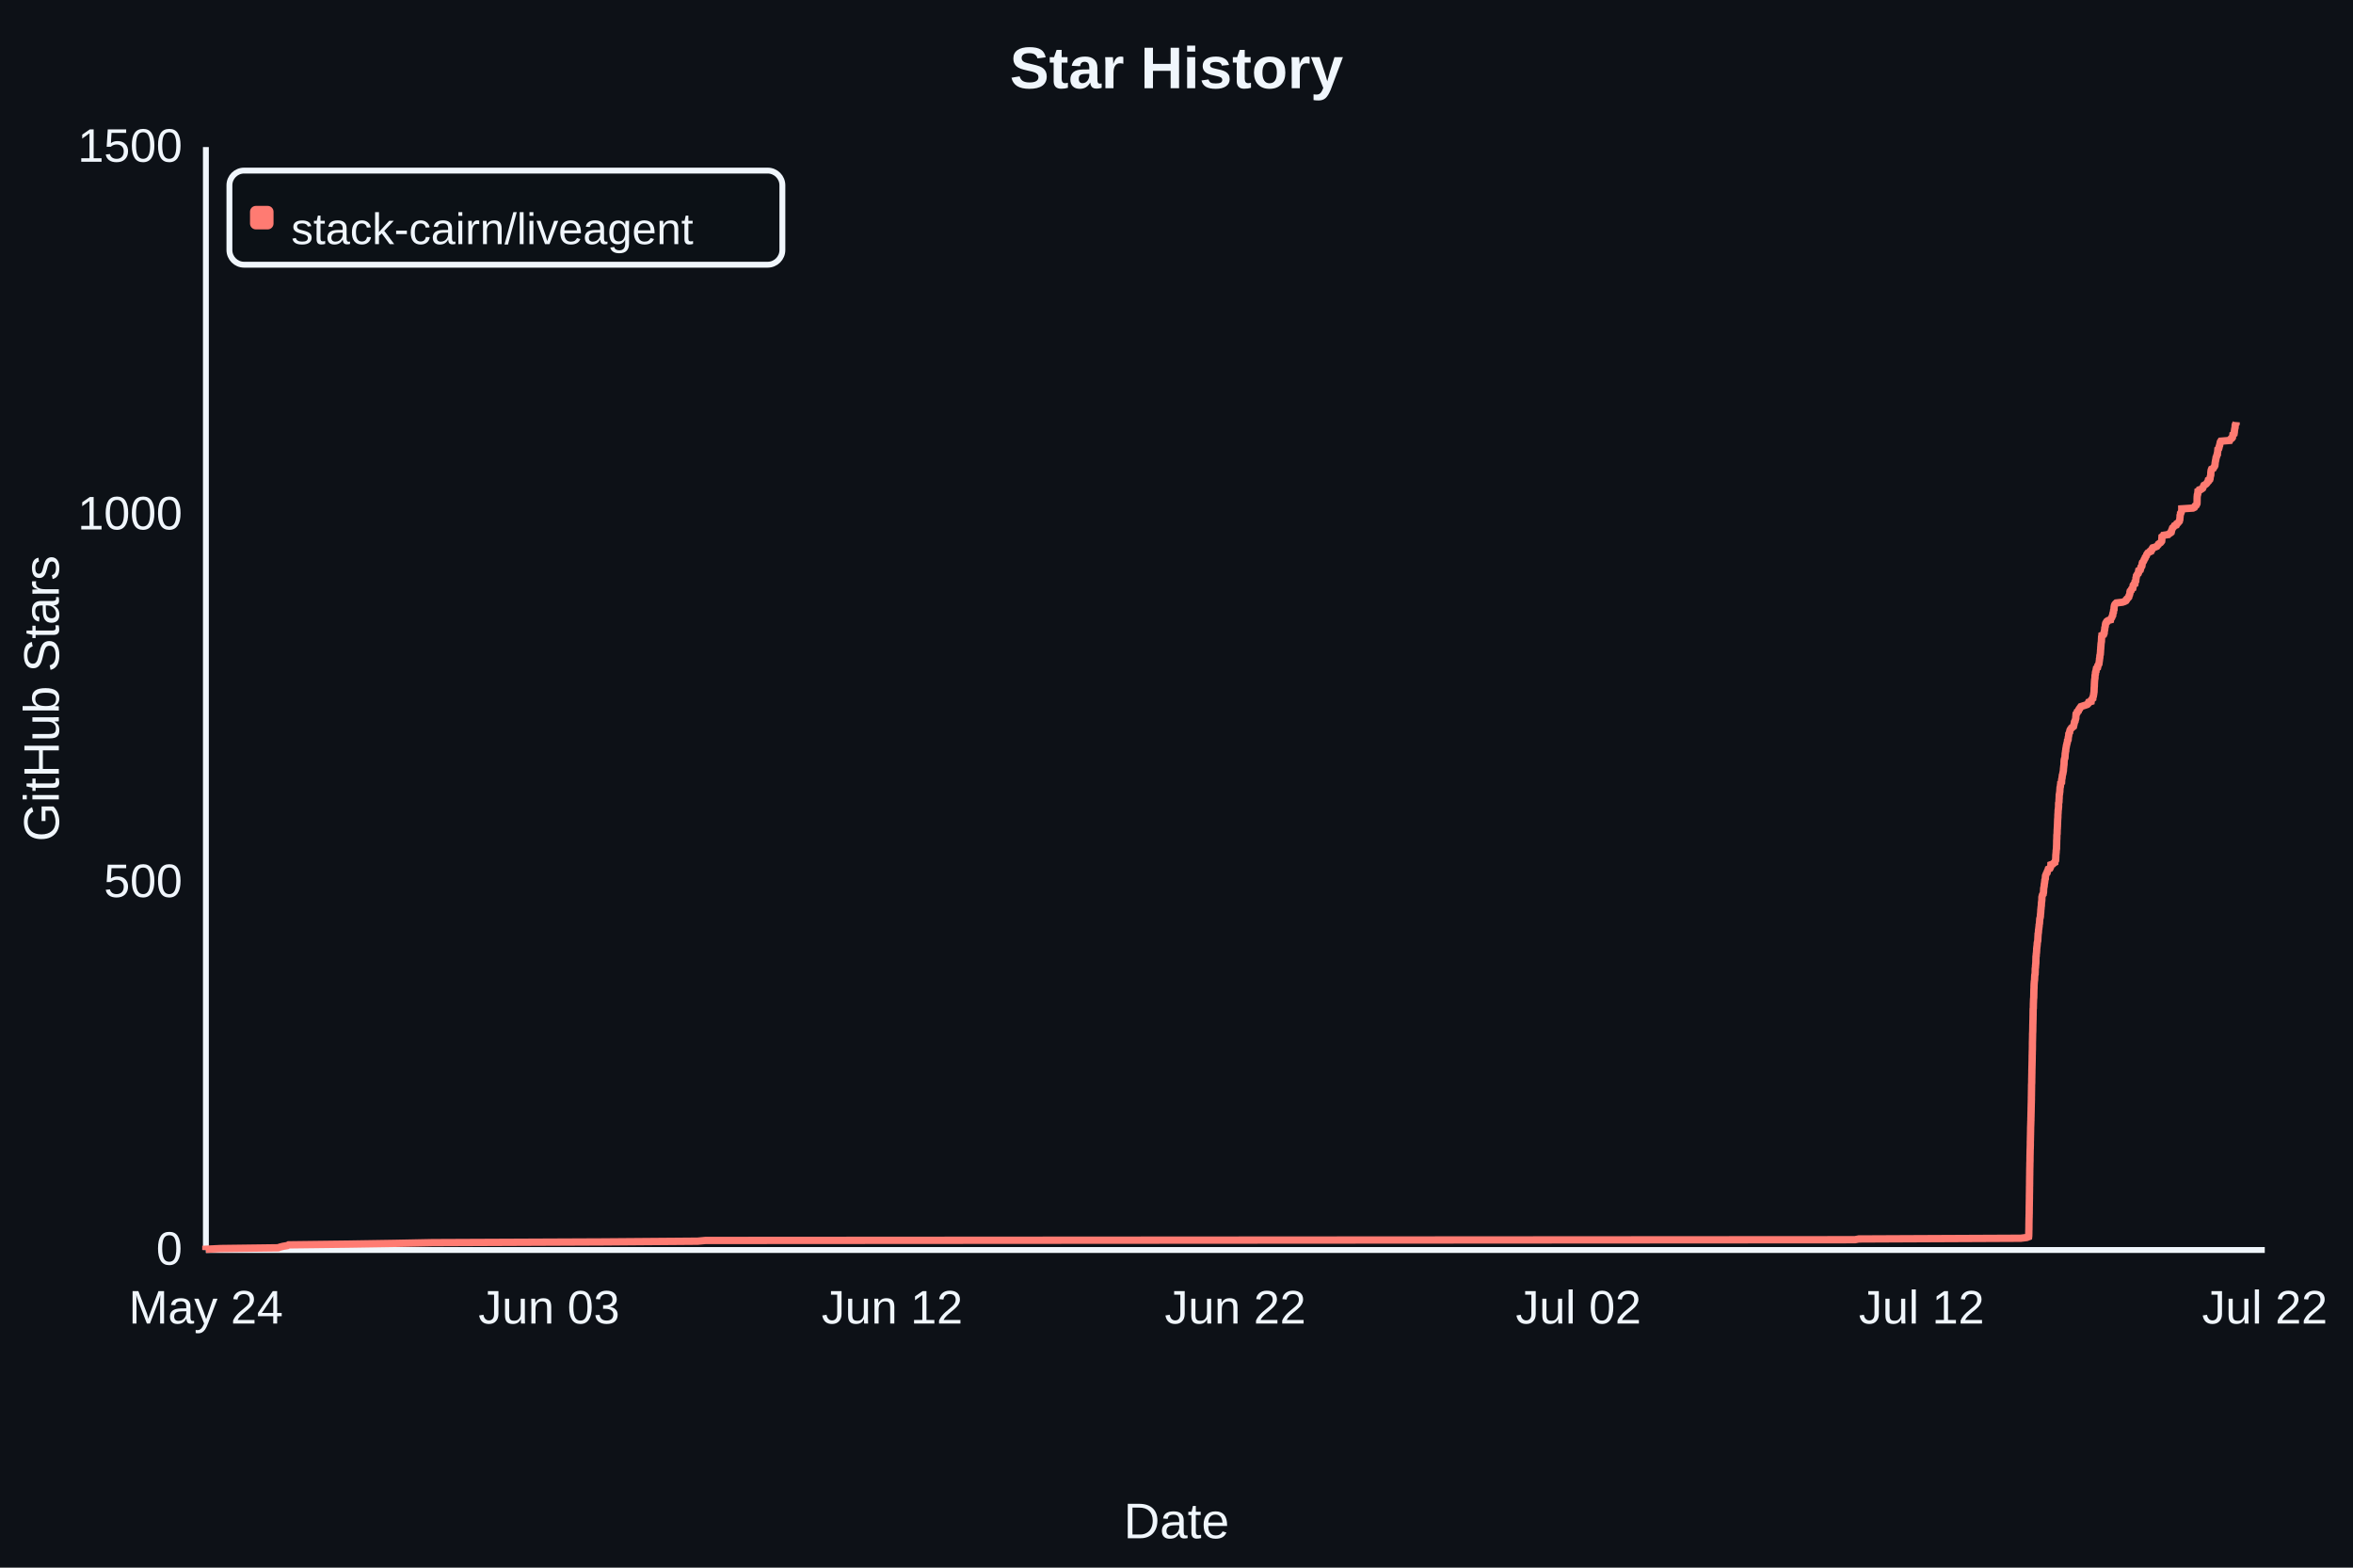
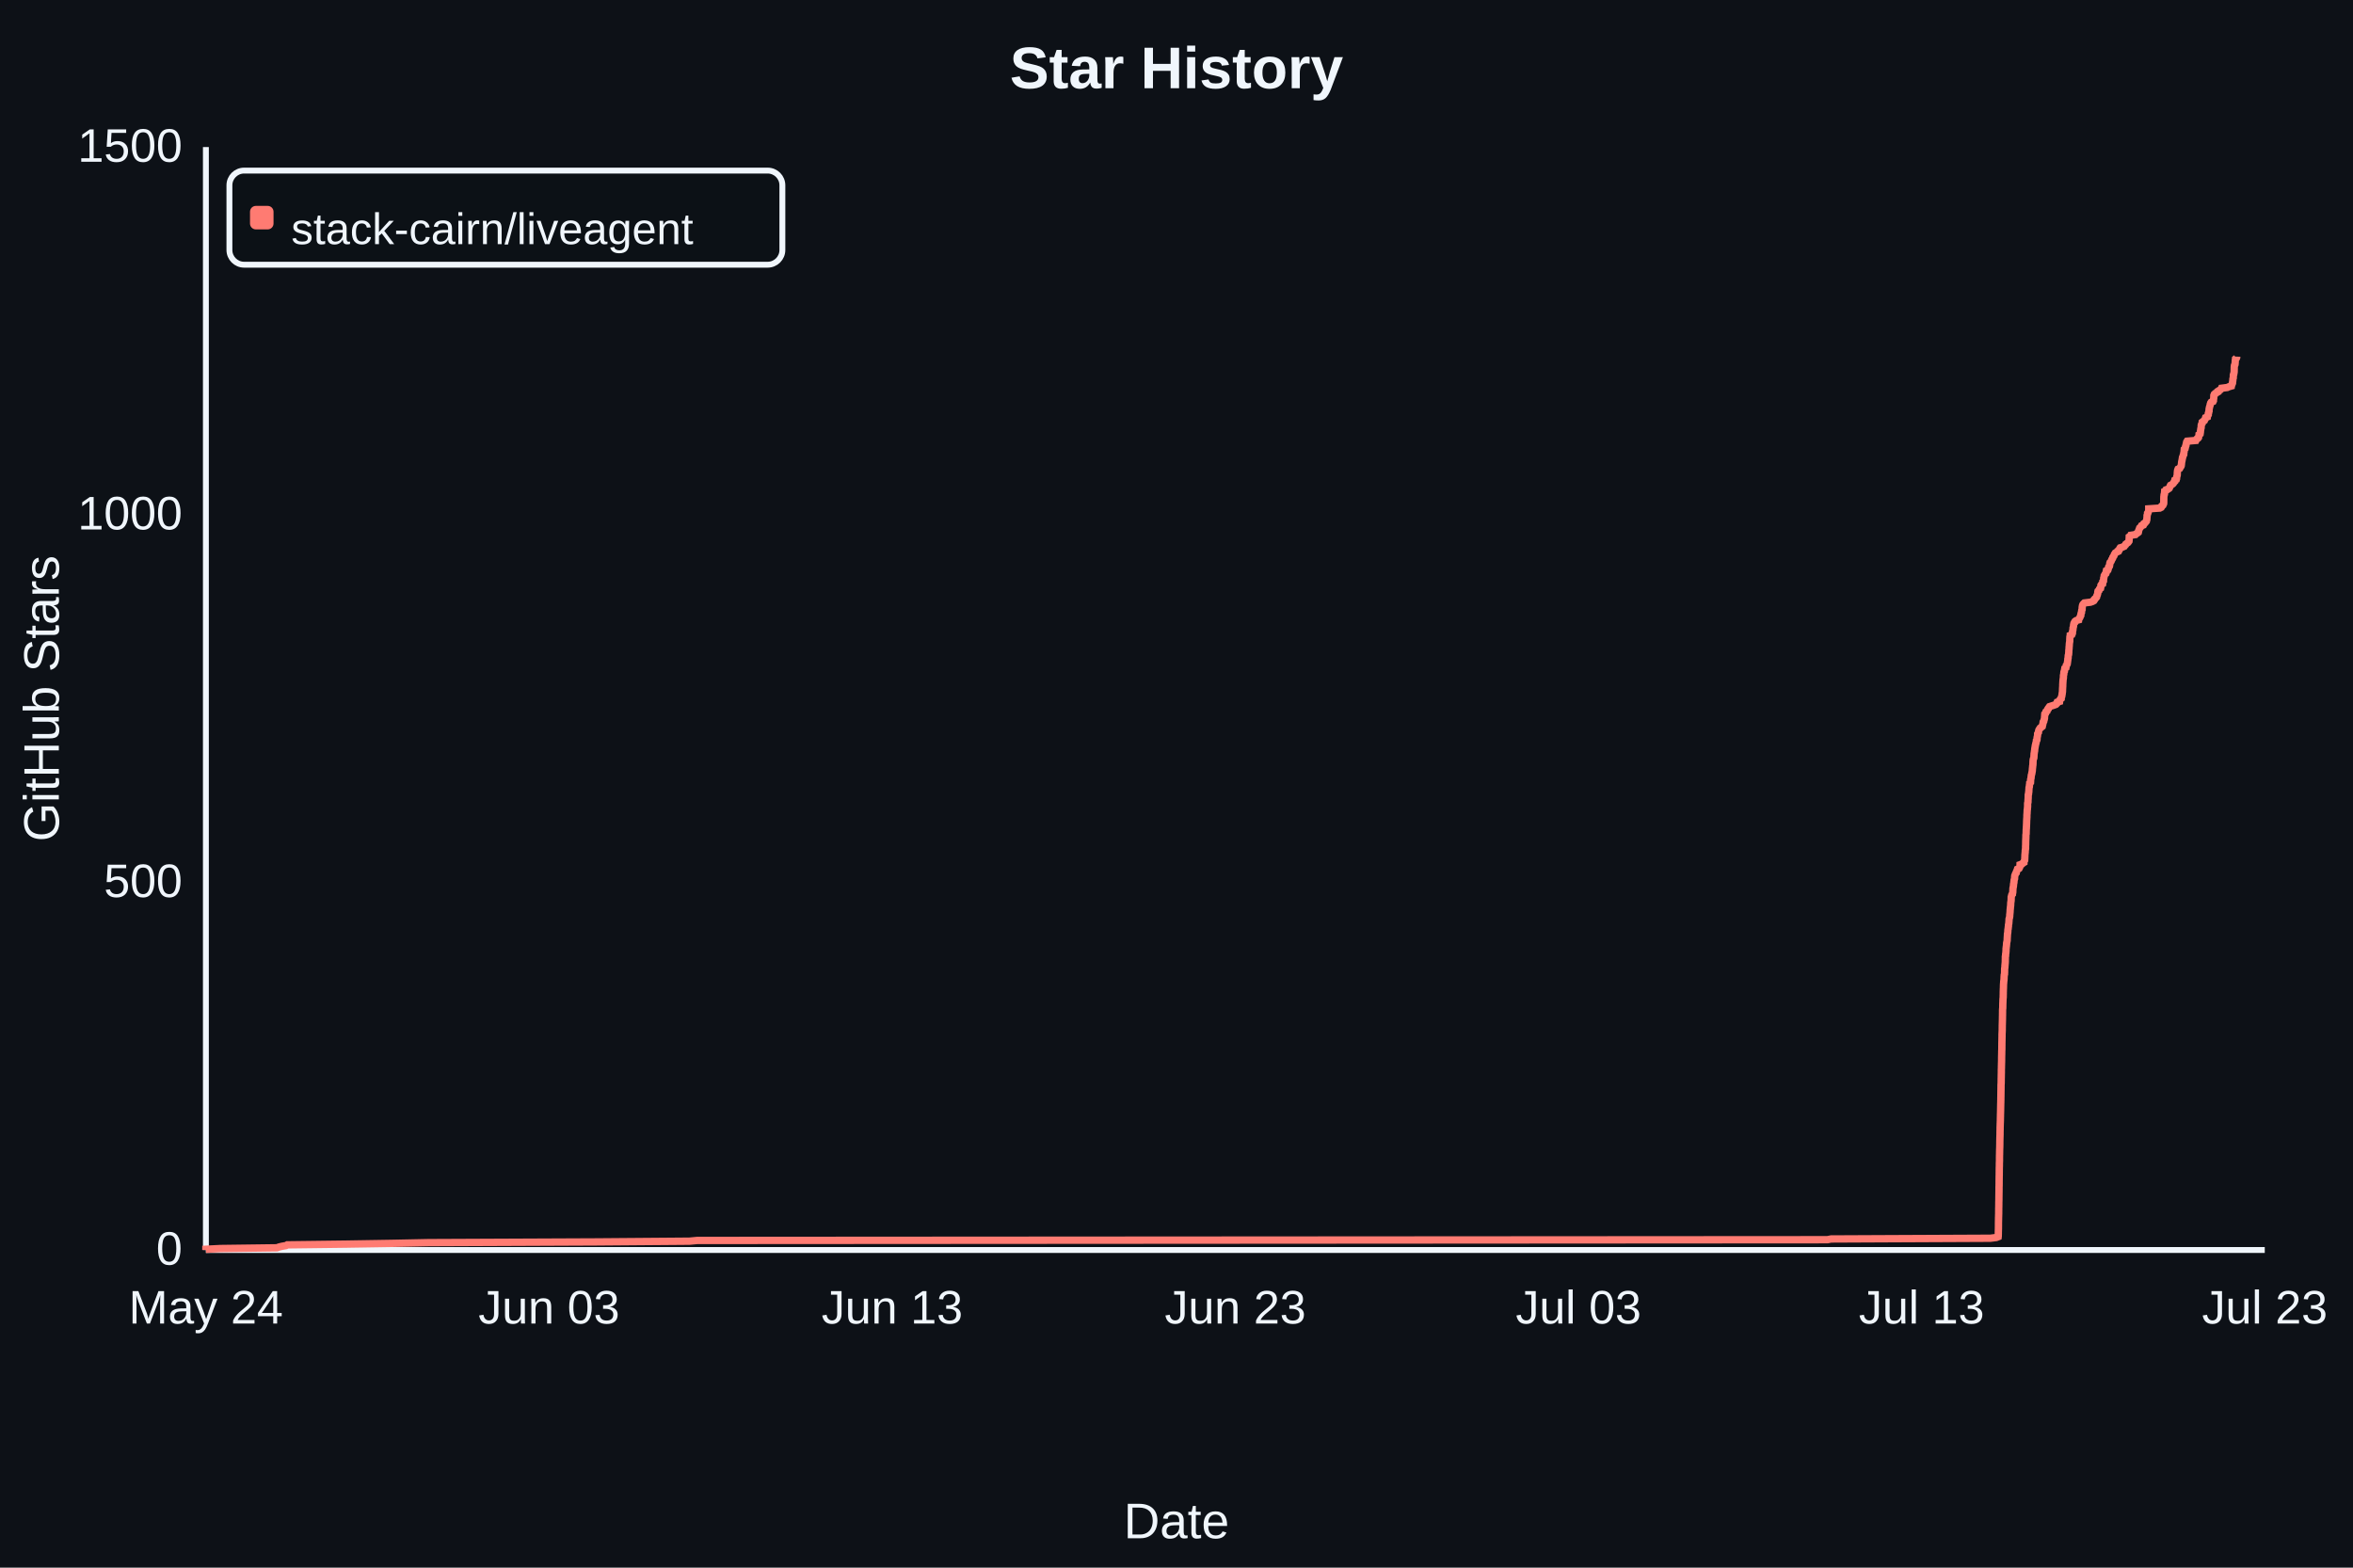
- <svg xmlns="http://www.w3.org/2000/svg" width="800" height="533" viewBox="0 0 800 533" role="img" aria-label="Star History" data-star-count="1126" style="background:#0d1117;font-family:Arial,sans-serif">
+ <svg xmlns="http://www.w3.org/2000/svg" width="800" height="533" viewBox="0 0 800 533" role="img" aria-label="Star History" data-star-count="1215" style="background:#0d1117;font-family:Arial,sans-serif">
  <rect width="800" height="533" fill="#0d1117" />
  <text x="50%" y="30" fill="#f0f6fc" font-size="20" font-weight="700" text-anchor="middle">Star History</text>
  <path d="M70 425H770M70 425V50" fill="none" stroke="#f0f6fc" stroke-width="2" />
-   <path d="M70.00 425.00 L70.00 424.75 L75.03 424.50 L94.57 424.25 L95.23 424.00 L96.24 423.75 L97.69 423.50 L98.14 423.25 L118.54 423.00 L134.27 422.75 L146.97 422.50 L205.03 422.25 L237.20 422.00 L239.90 421.75 L630.67 421.50 L631.95 421.25 L687.02 421.00 L689.06 420.75 L689.72 420.50 L689.75 420.25 L689.76 420.00 L689.76 419.75 L689.77 419.50 L689.78 419.25 L689.78 419.00 L689.78 418.75 L689.79 418.50 L689.79 418.25 L689.81 418.00 L689.81 417.75 L689.81 417.50 L689.82 417.25 L689.82 417.00 L689.82 416.75 L689.82 416.50 L689.82 416.25 L689.83 416.00 L689.83 415.75 L689.84 415.50 L689.84 415.25 L689.84 415.00 L689.85 414.75 L689.85 414.50 L689.86 414.25 L689.86 414.00 L689.88 413.75 L689.88 413.50 L689.88 413.25 L689.89 413.00 L689.90 412.75 L689.91 412.50 L689.91 412.25 L689.91 412.00 L689.91 411.75 L689.92 411.50 L689.92 411.25 L689.92 411.00 L689.92 410.75 L689.92 410.50 L689.93 410.25 L689.93 410.00 L689.94 409.75 L689.94 409.50 L689.95 409.25 L689.95 409.00 L689.95 408.75 L689.96 408.50 L689.96 408.25 L689.97 408.00 L689.97 407.75 L689.98 407.50 L689.98 407.25 L689.98 407.00 L689.98 406.75 L689.98 406.50 L689.99 406.25 L689.99 406.00 L690.00 405.75 L690.00 405.50 L690.01 405.25 L690.01 405.00 L690.01 404.75 L690.02 404.50 L690.02 404.25 L690.02 404.00 L690.02 403.75 L690.02 403.50 L690.04 403.25 L690.04 403.00 L690.04 402.75 L690.05 402.50 L690.05 402.25 L690.05 402.00 L690.05 401.75 L690.05 401.50 L690.06 401.25 L690.06 401.00 L690.06 400.75 L690.07 400.50 L690.07 400.25 L690.07 400.00 L690.08 399.75 L690.09 399.50 L690.09 399.25 L690.09 399.00 L690.09 398.75 L690.10 398.50 L690.10 398.25 L690.10 398.00 L690.10 397.75 L690.11 397.50 L690.11 397.25 L690.12 397.00 L690.13 396.75 L690.13 396.50 L690.14 396.25 L690.14 396.00 L690.14 395.75 L690.14 395.50 L690.16 395.25 L690.16 395.00 L690.18 394.75 L690.18 394.50 L690.18 394.25 L690.18 394.00 L690.18 393.75 L690.18 393.50 L690.19 393.25 L690.19 393.00 L690.19 392.75 L690.21 392.50 L690.21 392.25 L690.21 392.00 L690.22 391.75 L690.22 391.50 L690.23 391.25 L690.23 391.00 L690.24 390.75 L690.26 390.50 L690.26 390.25 L690.27 390.00 L690.27 389.75 L690.29 389.50 L690.29 389.25 L690.29 389.00 L690.29 388.75 L690.29 388.50 L690.29 388.25 L690.30 388.00 L690.31 387.75 L690.32 387.50 L690.32 387.25 L690.32 387.00 L690.33 386.75 L690.34 386.50 L690.34 386.25 L690.35 386.00 L690.36 385.75 L690.36 385.50 L690.36 385.25 L690.37 385.00 L690.38 384.75 L690.38 384.50 L690.38 384.25 L690.39 384.00 L690.39 383.75 L690.39 383.50 L690.40 383.25 L690.41 383.00 L690.42 382.75 L690.43 382.50 L690.44 382.25 L690.44 382.00 L690.46 381.75 L690.46 381.50 L690.46 381.25 L690.49 381.00 L690.49 380.75 L690.49 380.50 L690.49 380.25 L690.50 380.00 L690.51 379.75 L690.52 379.50 L690.52 379.25 L690.52 379.00 L690.53 378.75 L690.54 378.50 L690.54 378.25 L690.55 378.00 L690.56 377.75 L690.56 377.50 L690.57 377.25 L690.57 377.00 L690.57 376.75 L690.58 376.50 L690.59 376.25 L690.59 376.00 L690.60 375.75 L690.60 375.50 L690.61 375.25 L690.62 375.00 L690.63 374.75 L690.63 374.50 L690.63 374.25 L690.65 374.00 L690.65 373.75 L690.65 373.50 L690.65 373.25 L690.65 373.00 L690.66 372.75 L690.67 372.50 L690.67 372.25 L690.67 372.00 L690.68 371.75 L690.68 371.50 L690.68 371.25 L690.69 371.00 L690.69 370.75 L690.70 370.50 L690.70 370.25 L690.70 370.00 L690.71 369.75 L690.71 369.50 L690.71 369.25 L690.71 369.00 L690.72 368.75 L690.74 368.50 L690.76 368.25 L690.76 368.00 L690.77 367.75 L690.77 367.50 L690.77 367.25 L690.77 367.00 L690.77 366.75 L690.78 366.50 L690.79 366.25 L690.79 366.00 L690.79 365.75 L690.80 365.50 L690.80 365.25 L690.81 365.00 L690.82 364.75 L690.82 364.50 L690.82 364.25 L690.82 364.00 L690.83 363.75 L690.83 363.50 L690.84 363.25 L690.85 363.00 L690.85 362.75 L690.86 362.50 L690.87 362.25 L690.87 362.00 L690.88 361.75 L690.88 361.50 L690.89 361.25 L690.90 361.00 L690.90 360.75 L690.91 360.50 L690.91 360.25 L690.91 360.00 L690.92 359.75 L690.92 359.50 L690.92 359.25 L690.92 359.00 L690.93 358.75 L690.94 358.50 L690.95 358.25 L690.95 358.00 L690.95 357.75 L690.96 357.50 L690.97 357.25 L690.98 357.00 L690.99 356.75 L690.99 356.50 L690.99 356.25 L691.00 356.00 L691.00 355.75 L691.00 355.50 L691.00 355.25 L691.00 355.00 L691.00 354.75 L691.01 354.50 L691.01 354.25 L691.02 354.00 L691.03 353.75 L691.03 353.50 L691.04 353.25 L691.04 353.00 L691.05 352.75 L691.05 352.50 L691.06 352.25 L691.06 352.00 L691.06 351.75 L691.06 351.50 L691.08 351.25 L691.10 351.00 L691.10 350.75 L691.12 350.50 L691.12 350.25 L691.12 350.00 L691.13 349.75 L691.13 349.50 L691.13 349.25 L691.14 349.00 L691.14 348.75 L691.14 348.50 L691.15 348.25 L691.16 348.00 L691.17 347.75 L691.17 347.50 L691.18 347.25 L691.18 347.00 L691.20 346.75 L691.20 346.50 L691.21 346.25 L691.21 346.00 L691.21 345.75 L691.22 345.50 L691.22 345.25 L691.23 345.00 L691.23 344.75 L691.23 344.50 L691.23 344.25 L691.24 344.00 L691.24 343.75 L691.24 343.50 L691.26 343.25 L691.26 343.00 L691.31 342.75 L691.31 342.50 L691.32 342.25 L691.32 342.00 L691.32 341.75 L691.33 341.50 L691.33 341.25 L691.34 341.00 L691.36 340.75 L691.36 340.50 L691.37 340.25 L691.38 340.00 L691.39 339.75 L691.41 339.50 L691.45 339.25 L691.46 339.00 L691.46 338.75 L691.47 338.50 L691.47 338.25 L691.48 338.00 L691.48 337.75 L691.49 337.50 L691.49 337.25 L691.50 337.00 L691.50 336.75 L691.51 336.50 L691.52 336.25 L691.54 336.00 L691.55 335.75 L691.55 335.50 L691.55 335.25 L691.56 335.00 L691.58 334.75 L691.58 334.50 L691.61 334.25 L691.63 334.00 L691.64 333.75 L691.68 333.50 L691.72 333.25 L691.74 333.00 L691.75 332.75 L691.76 332.50 L691.77 332.25 L691.78 332.00 L691.80 331.75 L691.82 331.50 L691.91 331.25 L691.91 331.00 L691.94 330.75 L691.94 330.50 L691.95 330.25 L691.95 330.00 L691.95 329.75 L691.96 329.50 L691.97 329.25 L692.03 329.00 L692.05 328.75 L692.06 328.50 L692.06 328.25 L692.11 328.00 L692.12 327.75 L692.16 327.50 L692.16 327.25 L692.18 327.00 L692.18 326.75 L692.18 326.50 L692.19 326.25 L692.20 326.00 L692.20 325.75 L692.21 325.50 L692.21 325.25 L692.29 325.00 L692.29 324.75 L692.30 324.50 L692.32 324.25 L692.38 324.00 L692.40 323.75 L692.40 323.50 L692.44 323.25 L692.44 323.00 L692.45 322.75 L692.45 322.50 L692.50 322.25 L692.51 322.00 L692.56 321.75 L692.58 321.50 L692.61 321.25 L692.63 321.00 L692.63 320.75 L692.67 320.50 L692.72 320.25 L692.79 320.00 L692.83 319.75 L692.84 319.50 L692.85 319.25 L692.86 319.00 L692.87 318.75 L692.88 318.50 L692.90 318.25 L692.91 318.00 L692.93 317.75 L692.93 317.50 L693.01 317.25 L693.04 317.00 L693.06 316.75 L693.07 316.50 L693.08 316.25 L693.12 316.00 L693.18 315.75 L693.19 315.50 L693.22 315.25 L693.27 315.00 L693.28 314.75 L693.28 314.50 L693.34 314.25 L693.40 314.00 L693.41 313.75 L693.44 313.50 L693.44 313.25 L693.48 313.00 L693.48 312.75 L693.49 312.50 L693.54 312.25 L693.64 312.00 L693.68 311.75 L693.72 311.50 L693.73 311.25 L693.73 311.00 L693.77 310.75 L693.80 310.50 L693.82 310.25 L693.84 310.00 L693.85 309.75 L693.86 309.50 L693.87 309.25 L693.93 309.00 L693.93 308.75 L693.95 308.50 L693.99 308.25 L694.03 308.00 L694.05 307.75 L694.05 307.50 L694.07 307.25 L694.08 307.00 L694.10 306.75 L694.16 306.50 L694.18 306.25 L694.21 306.00 L694.22 305.75 L694.22 305.50 L694.22 305.25 L694.23 305.00 L694.30 304.75 L694.36 304.50 L694.43 304.25 L694.65 304.00 L694.67 303.75 L694.76 303.50 L694.79 303.25 L694.79 303.00 L694.80 302.75 L694.82 302.50 L694.83 302.25 L694.84 302.00 L694.91 301.75 L694.95 301.50 L695.00 301.25 L695.02 301.00 L695.03 300.75 L695.07 300.50 L695.12 300.25 L695.17 300.00 L695.18 299.75 L695.22 299.50 L695.23 299.25 L695.31 299.00 L695.40 298.75 L695.40 298.50 L695.41 298.25 L695.44 298.00 L695.46 297.75 L695.57 297.50 L695.66 297.25 L695.76 297.00 L695.99 296.75 L696.02 296.50 L696.08 296.25 L696.23 296.00 L696.32 295.75 L696.39 295.50 L696.97 295.25 L697.09 295.00 L697.20 294.75 L697.25 294.50 L697.27 294.25 L697.28 294.00 L697.99 293.75 L698.20 293.50 L698.62 293.25 L698.63 293.00 L698.75 292.75 L698.89 292.50 L698.91 292.25 L698.92 292.00 L698.93 291.75 L698.95 291.50 L698.95 291.25 L698.96 291.00 L698.96 290.75 L698.99 290.50 L699.03 290.25 L699.03 290.00 L699.08 289.75 L699.08 289.50 L699.08 289.25 L699.13 289.00 L699.15 288.75 L699.20 288.50 L699.20 288.25 L699.20 288.00 L699.21 287.75 L699.22 287.50 L699.23 287.25 L699.24 287.00 L699.24 286.75 L699.25 286.50 L699.25 286.25 L699.25 286.00 L699.26 285.75 L699.27 285.50 L699.30 285.25 L699.30 285.00 L699.31 284.75 L699.31 284.50 L699.31 284.25 L699.32 284.00 L699.34 283.75 L699.40 283.50 L699.40 283.25 L699.41 283.00 L699.41 282.75 L699.42 282.50 L699.42 282.25 L699.43 282.00 L699.47 281.75 L699.47 281.50 L699.48 281.25 L699.51 281.00 L699.51 280.75 L699.52 280.50 L699.53 280.25 L699.55 280.00 L699.55 279.75 L699.56 279.50 L699.57 279.25 L699.58 279.00 L699.58 278.75 L699.61 278.50 L699.62 278.25 L699.65 278.00 L699.66 277.75 L699.66 277.50 L699.66 277.25 L699.67 277.00 L699.69 276.75 L699.72 276.50 L699.73 276.25 L699.74 276.00 L699.75 275.75 L699.75 275.50 L699.81 275.25 L699.82 275.00 L699.85 274.75 L699.88 274.50 L699.90 274.25 L699.90 274.00 L699.90 273.75 L699.90 273.50 L699.91 273.25 L699.93 273.00 L700.02 272.75 L700.04 272.50 L700.04 272.25 L700.05 272.00 L700.06 271.75 L700.09 271.50 L700.10 271.25 L700.10 271.00 L700.11 270.75 L700.12 270.50 L700.12 270.25 L700.22 270.00 L700.23 269.75 L700.25 269.50 L700.32 269.25 L700.33 269.00 L700.34 268.75 L700.35 268.50 L700.37 268.25 L700.39 268.00 L700.40 267.75 L700.50 267.50 L700.53 267.25 L700.54 267.00 L700.58 266.75 L700.63 266.50 L700.64 266.25 L700.91 266.00 L700.93 265.75 L700.94 265.50 L700.94 265.25 L700.95 265.00 L701.03 264.75 L701.09 264.50 L701.10 264.25 L701.14 264.00 L701.16 263.75 L701.20 263.50 L701.30 263.25 L701.35 263.00 L701.38 262.75 L701.45 262.50 L701.48 262.25 L701.54 262.00 L701.55 261.75 L701.55 261.50 L701.58 261.25 L701.61 261.00 L701.64 260.75 L701.66 260.50 L701.70 260.25 L701.73 260.00 L701.75 259.75 L701.76 259.50 L701.76 259.25 L701.76 259.00 L701.80 258.75 L701.80 258.50 L701.85 258.25 L701.90 258.00 L702.04 257.75 L702.07 257.50 L702.10 257.25 L702.10 257.00 L702.11 256.75 L702.14 256.50 L702.14 256.25 L702.19 256.00 L702.24 255.75 L702.25 255.50 L702.34 255.25 L702.34 255.00 L702.36 254.75 L702.40 254.50 L702.44 254.25 L702.50 254.00 L702.54 253.75 L702.56 253.50 L702.64 253.25 L702.71 253.00 L702.74 252.75 L702.83 252.50 L702.89 252.25 L702.92 252.00 L702.94 251.75 L703.14 251.50 L703.17 251.25 L703.18 251.00 L703.18 250.75 L703.25 250.50 L703.31 250.25 L703.34 250.00 L703.36 249.75 L703.37 249.50 L703.51 249.25 L703.66 249.00 L703.66 248.75 L703.72 248.50 L703.78 248.25 L703.91 248.00 L704.15 247.75 L704.27 247.50 L704.65 247.25 L704.98 247.00 L705.04 246.75 L705.06 246.50 L705.16 246.25 L705.20 246.00 L705.27 245.75 L705.29 245.50 L705.48 245.25 L705.50 245.00 L705.62 244.75 L705.67 244.50 L705.75 244.25 L705.76 244.00 L705.76 243.75 L705.80 243.50 L705.81 243.25 L705.82 243.00 L705.85 242.75 L706.13 242.50 L706.19 242.25 L706.25 242.00 L706.63 241.75 L706.70 241.50 L706.78 241.25 L707.06 241.00 L707.11 240.75 L707.30 240.50 L707.47 240.25 L708.23 240.00 L709.02 239.75 L709.70 239.50 L709.95 239.25 L709.99 239.00 L710.11 238.75 L710.97 238.50 L711.00 238.25 L711.02 238.00 L711.21 237.75 L711.52 237.50 L711.53 237.25 L711.60 237.00 L711.71 236.75 L711.74 236.50 L711.80 236.25 L711.84 236.00 L711.86 235.75 L711.91 235.50 L711.95 235.25 L711.96 235.00 L711.97 234.75 L711.98 234.50 L711.99 234.25 L712.00 234.00 L712.01 233.75 L712.04 233.50 L712.06 233.25 L712.06 233.00 L712.06 232.75 L712.08 232.50 L712.09 232.25 L712.10 232.00 L712.12 231.75 L712.13 231.50 L712.16 231.25 L712.18 231.00 L712.24 230.75 L712.27 230.50 L712.28 230.25 L712.29 230.00 L712.29 229.75 L712.33 229.50 L712.42 229.25 L712.43 229.00 L712.43 228.75 L712.47 228.50 L712.63 228.25 L712.64 228.00 L712.67 227.75 L712.72 227.50 L712.77 227.25 L713.15 227.00 L713.21 226.75 L713.24 226.50 L713.27 226.25 L713.48 226.00 L713.61 225.75 L713.62 225.50 L713.68 225.25 L713.71 225.00 L713.74 224.75 L713.79 224.50 L713.81 224.25 L713.81 224.00 L713.89 223.75 L713.91 223.50 L713.93 223.25 L713.94 223.00 L713.98 222.75 L714.08 222.50 L714.10 222.25 L714.11 222.00 L714.14 221.75 L714.15 221.50 L714.16 221.25 L714.18 221.00 L714.20 220.75 L714.23 220.50 L714.24 220.25 L714.24 220.00 L714.28 219.75 L714.30 219.50 L714.31 219.25 L714.32 219.00 L714.36 218.75 L714.39 218.50 L714.44 218.25 L714.47 218.00 L714.47 217.75 L714.48 217.50 L714.50 217.25 L714.50 217.00 L714.53 216.75 L714.53 216.50 L714.63 216.25 L714.64 216.00 L715.22 215.75 L715.33 215.50 L715.41 215.25 L715.41 215.00 L715.43 214.75 L715.48 214.50 L715.54 214.25 L715.59 214.00 L715.60 213.75 L715.61 213.50 L715.69 213.25 L715.76 213.00 L715.79 212.75 L715.80 212.50 L715.85 212.25 L715.90 212.00 L716.14 211.75 L716.15 211.50 L716.31 211.25 L716.67 211.00 L717.55 210.75 L717.58 210.50 L717.78 210.25 L717.96 210.00 L718.05 209.75 L718.16 209.50 L718.30 209.25 L718.30 209.00 L718.36 208.75 L718.41 208.50 L718.54 208.25 L718.55 208.00 L718.59 207.75 L718.62 207.50 L718.75 207.25 L718.75 207.00 L718.76 206.75 L718.77 206.50 L718.82 206.25 L718.85 206.00 L718.93 205.75 L719.04 205.50 L719.26 205.25 L719.52 205.00 L721.62 204.75 L722.35 204.50 L722.82 204.25 L722.99 204.00 L723.00 203.75 L723.23 203.50 L723.58 203.25 L723.77 203.00 L723.81 202.75 L723.86 202.50 L724.02 202.25 L724.07 202.00 L724.15 201.75 L724.17 201.50 L724.17 201.25 L724.24 201.00 L724.57 200.75 L724.62 200.50 L724.75 200.25 L725.14 200.00 L725.18 199.75 L725.22 199.50 L725.22 199.25 L725.25 199.00 L725.41 198.75 L725.85 198.50 L725.89 198.25 L725.90 198.00 L725.91 197.75 L726.14 197.50 L726.15 197.25 L726.19 197.00 L726.21 196.75 L726.21 196.50 L726.32 196.25 L726.35 196.00 L726.37 195.75 L726.52 195.50 L726.67 195.25 L726.98 195.00 L727.08 194.75 L727.09 194.50 L727.09 194.25 L727.14 194.00 L727.69 193.75 L727.77 193.50 L727.83 193.25 L727.85 193.00 L727.92 192.75 L728.20 192.50 L728.27 192.25 L728.29 192.00 L728.30 191.75 L728.33 191.50 L728.41 191.25 L728.67 191.00 L728.82 190.75 L728.92 190.50 L729.00 190.25 L729.20 190.00 L729.33 189.75 L729.36 189.50 L729.53 189.25 L729.73 189.00 L729.83 188.75 L729.89 188.50 L730.07 188.25 L730.23 188.00 L730.66 187.75 L731.19 187.50 L731.21 187.25 L731.60 187.00 L731.73 186.75 L731.74 186.50 L731.91 186.25 L732.75 186.00 L733.33 185.75 L733.50 185.50 L733.76 185.25 L733.85 185.00 L734.17 184.75 L734.57 184.50 L734.79 184.25 L734.96 184.00 L734.99 183.75 L734.99 183.50 L735.00 183.25 L735.02 183.00 L735.03 182.75 L735.05 182.50 L735.44 182.25 L735.56 182.00 L737.19 181.75 L737.42 181.50 L737.87 181.25 L738.19 181.00 L738.26 180.75 L738.26 180.50 L738.37 180.25 L738.46 180.00 L738.57 179.75 L738.65 179.50 L738.93 179.25 L739.14 179.00 L739.28 178.75 L739.95 178.50 L740.09 178.25 L740.14 178.00 L740.54 177.75 L740.71 177.50 L740.95 177.25 L740.99 177.00 L741.10 176.75 L741.13 176.50 L741.14 176.25 L741.16 176.00 L741.20 175.75 L741.20 175.50 L741.20 175.25 L741.31 175.00 L741.35 174.75 L741.36 174.50 L741.57 174.25 L741.63 174.00 L741.74 173.75 L741.76 173.50 L741.78 173.25 L741.78 173.00 L745.60 172.75 L746.11 172.50 L746.26 172.25 L746.33 172.00 L746.71 171.75 L746.82 171.50 L746.95 171.25 L746.97 171.00 L746.98 170.75 L746.98 170.50 L746.99 170.25 L746.99 170.00 L746.99 169.75 L746.99 169.50 L747.00 169.25 L747.01 169.00 L747.02 168.75 L747.08 168.50 L747.08 168.25 L747.21 168.00 L747.22 167.75 L747.23 167.50 L747.31 167.25 L747.31 167.00 L747.78 166.75 L747.84 166.50 L748.56 166.25 L748.89 166.00 L748.99 165.75 L749.10 165.50 L749.18 165.25 L749.31 165.00 L749.79 164.75 L750.12 164.50 L750.34 164.25 L750.46 164.00 L750.73 163.75 L750.74 163.50 L750.80 163.25 L751.32 163.00 L751.40 162.75 L751.41 162.50 L751.45 162.25 L751.50 162.00 L751.58 161.75 L751.64 161.50 L751.65 161.25 L751.65 161.00 L751.67 160.75 L751.68 160.50 L751.72 160.25 L751.75 160.00 L751.81 159.75 L751.91 159.50 L752.49 159.25 L752.63 159.00 L752.77 158.75 L752.96 158.50 L753.05 158.25 L753.06 158.00 L753.11 157.75 L753.11 157.50 L753.16 157.25 L753.18 157.00 L753.26 156.75 L753.28 156.50 L753.36 156.25 L753.37 156.00 L753.45 155.75 L753.46 155.50 L753.61 155.25 L753.67 155.00 L753.72 154.75 L753.90 154.50 L753.90 154.25 L753.91 154.00 L753.97 153.75 L754.01 153.50 L754.02 153.25 L754.05 153.00 L754.07 152.75 L754.36 152.50 L754.43 152.25 L754.48 152.00 L754.52 151.75 L754.65 151.50 L754.68 151.25 L754.73 151.00 L754.83 150.75 L754.84 150.50 L754.90 150.25 L755.06 150.00 L758.10 149.75 L758.22 149.50 L758.39 149.25 L758.83 149.00 L759.01 148.75 L759.04 148.50 L759.07 148.25 L759.17 148.00 L759.19 147.75 L759.56 147.50 L759.60 147.25 L759.65 147.00 L759.67 146.75 L759.68 146.50 L759.73 146.25 L759.76 146.00 L759.80 145.75 L759.88 145.50 L759.92 145.25 L759.92 145.00 L759.93 144.75 L759.96 144.50 L760.05 144.25 L760.25 144.00 L760.26 143.75 L760.28 143.50" fill="none" stroke="#ff7b72" stroke-width="2.5" />
+   <path d="M70.00 425.00 L70.00 424.75 L74.94 424.50 L94.16 424.25 L94.81 424.00 L95.80 423.75 L97.23 423.50 L97.67 423.25 L117.73 423.00 L133.20 422.75 L145.69 422.50 L202.77 422.25 L234.41 422.00 L237.06 421.75 L621.29 421.50 L622.55 421.25 L676.70 421.00 L678.71 420.75 L679.36 420.50 L679.39 420.25 L679.39 420.00 L679.40 419.75 L679.41 419.50 L679.41 419.25 L679.41 419.00 L679.42 418.75 L679.43 418.50 L679.43 418.25 L679.44 418.00 L679.45 417.75 L679.45 417.50 L679.45 417.25 L679.46 417.00 L679.46 416.75 L679.46 416.50 L679.46 416.25 L679.46 416.00 L679.46 415.75 L679.47 415.50 L679.47 415.25 L679.48 415.00 L679.48 414.75 L679.49 414.50 L679.49 414.25 L679.49 414.00 L679.51 413.75 L679.51 413.50 L679.52 413.25 L679.52 413.00 L679.54 412.75 L679.54 412.50 L679.54 412.25 L679.54 412.00 L679.54 411.75 L679.55 411.50 L679.55 411.25 L679.55 411.00 L679.55 410.75 L679.56 410.50 L679.57 410.25 L679.57 410.00 L679.57 409.75 L679.58 409.50 L679.58 409.25 L679.58 409.00 L679.58 408.75 L679.59 408.50 L679.60 408.25 L679.60 408.00 L679.61 407.75 L679.61 407.50 L679.61 407.25 L679.61 407.00 L679.62 406.75 L679.62 406.50 L679.62 406.25 L679.63 406.00 L679.63 405.75 L679.63 405.50 L679.64 405.25 L679.64 405.00 L679.64 404.75 L679.65 404.50 L679.65 404.25 L679.65 404.00 L679.65 403.75 L679.65 403.50 L679.67 403.25 L679.67 403.00 L679.67 402.75 L679.68 402.50 L679.68 402.25 L679.68 402.00 L679.68 401.75 L679.68 401.50 L679.69 401.25 L679.69 401.00 L679.69 400.75 L679.70 400.50 L679.70 400.25 L679.70 400.00 L679.71 399.75 L679.72 399.50 L679.72 399.25 L679.72 399.00 L679.72 398.75 L679.73 398.50 L679.73 398.25 L679.73 398.00 L679.73 397.75 L679.74 397.50 L679.74 397.25 L679.74 397.00 L679.76 396.75 L679.76 396.50 L679.77 396.25 L679.77 396.00 L679.77 395.75 L679.77 395.50 L679.79 395.25 L679.79 395.00 L679.81 394.75 L679.81 394.50 L679.81 394.25 L679.81 394.00 L679.81 393.75 L679.81 393.50 L679.82 393.25 L679.82 393.00 L679.82 392.75 L679.84 392.50 L679.84 392.25 L679.84 392.00 L679.85 391.75 L679.85 391.50 L679.86 391.25 L679.86 391.00 L679.87 390.75 L679.88 390.50 L679.89 390.25 L679.90 390.00 L679.90 389.75 L679.91 389.50 L679.91 389.25 L679.92 389.00 L679.92 388.75 L679.92 388.50 L679.92 388.25 L679.93 388.00 L679.93 387.75 L679.94 387.50 L679.94 387.25 L679.95 387.00 L679.95 386.75 L679.97 386.50 L679.97 386.25 L679.98 386.00 L679.99 385.75 L679.99 385.50 L679.99 385.25 L679.99 385.00 L680.00 384.75 L680.00 384.50 L680.01 384.25 L680.02 384.00 L680.02 383.75 L680.02 383.50 L680.02 383.25 L680.04 383.00 L680.04 382.75 L680.05 382.50 L680.06 382.25 L680.06 382.00 L680.08 381.75 L680.09 381.50 L680.09 381.25 L680.11 381.00 L680.11 380.75 L680.11 380.50 L680.12 380.25 L680.12 380.00 L680.13 379.75 L680.14 379.50 L680.14 379.25 L680.14 379.00 L680.15 378.75 L680.16 378.50 L680.17 378.25 L680.17 378.00 L680.18 377.75 L680.19 377.50 L680.19 377.25 L680.19 377.00 L680.20 376.75 L680.20 376.50 L680.21 376.25 L680.21 376.00 L680.22 375.75 L680.22 375.50 L680.23 375.25 L680.24 375.00 L680.25 374.75 L680.25 374.50 L680.25 374.25 L680.27 374.00 L680.27 373.75 L680.27 373.50 L680.27 373.25 L680.28 373.00 L680.28 372.75 L680.29 372.50 L680.29 372.25 L680.29 372.00 L680.30 371.75 L680.30 371.50 L680.30 371.25 L680.31 371.00 L680.31 370.75 L680.32 370.50 L680.32 370.25 L680.32 370.00 L680.33 369.75 L680.33 369.50 L680.33 369.25 L680.33 369.00 L680.34 368.75 L680.36 368.50 L680.38 368.25 L680.38 368.00 L680.38 367.75 L680.39 367.50 L680.39 367.25 L680.39 367.00 L680.39 366.75 L680.40 366.50 L680.41 366.25 L680.41 366.00 L680.41 365.75 L680.42 365.50 L680.42 365.25 L680.43 365.00 L680.44 364.75 L680.44 364.50 L680.44 364.25 L680.44 364.00 L680.44 363.75 L680.45 363.50 L680.46 363.25 L680.47 363.00 L680.47 362.75 L680.47 362.50 L680.48 362.25 L680.49 362.00 L680.49 361.75 L680.50 361.50 L680.51 361.25 L680.52 361.00 L680.52 360.75 L680.53 360.50 L680.53 360.25 L680.53 360.00 L680.53 359.75 L680.53 359.50 L680.54 359.25 L680.54 359.00 L680.55 358.75 L680.56 358.50 L680.56 358.25 L680.57 358.00 L680.57 357.75 L680.57 357.50 L680.58 357.25 L680.60 357.00 L680.60 356.75 L680.61 356.50 L680.61 356.25 L680.61 356.00 L680.61 355.75 L680.62 355.50 L680.62 355.25 L680.62 355.00 L680.62 354.75 L680.63 354.50 L680.63 354.25 L680.64 354.00 L680.65 353.75 L680.65 353.50 L680.65 353.25 L680.66 353.00 L680.66 352.75 L680.67 352.50 L680.67 352.25 L680.67 352.00 L680.67 351.75 L680.68 351.50 L680.69 351.25 L680.71 351.00 L680.71 350.75 L680.73 350.50 L680.74 350.25 L680.74 350.00 L680.74 349.75 L680.74 349.50 L680.75 349.25 L680.75 349.00 L680.75 348.75 L680.75 348.50 L680.77 348.25 L680.77 348.00 L680.78 347.75 L680.79 347.50 L680.79 347.25 L680.80 347.00 L680.81 346.75 L680.81 346.50 L680.82 346.25 L680.82 346.00 L680.82 345.75 L680.83 345.50 L680.84 345.25 L680.84 345.00 L680.84 344.75 L680.84 344.50 L680.85 344.25 L680.85 344.00 L680.85 343.75 L680.85 343.50 L680.87 343.25 L680.88 343.00 L680.92 342.75 L680.92 342.50 L680.93 342.25 L680.93 342.00 L680.93 341.75 L680.94 341.50 L680.94 341.25 L680.95 341.00 L680.97 340.75 L680.97 340.50 L680.98 340.25 L680.99 340.00 L681.00 339.75 L681.02 339.50 L681.05 339.25 L681.07 339.00 L681.07 338.75 L681.07 338.50 L681.08 338.25 L681.09 338.00 L681.09 337.75 L681.09 337.50 L681.09 337.25 L681.11 337.00 L681.11 336.75 L681.12 336.50 L681.12 336.25 L681.15 336.00 L681.15 335.75 L681.16 335.50 L681.16 335.25 L681.17 335.00 L681.18 334.75 L681.19 334.50 L681.22 334.25 L681.24 334.00 L681.24 333.75 L681.28 333.50 L681.32 333.25 L681.34 333.00 L681.36 332.75 L681.36 332.50 L681.37 332.25 L681.38 332.00 L681.41 331.75 L681.42 331.50 L681.51 331.25 L681.51 331.00 L681.54 330.75 L681.54 330.50 L681.55 330.25 L681.55 330.00 L681.55 329.75 L681.56 329.50 L681.57 329.25 L681.63 329.00 L681.65 328.75 L681.66 328.50 L681.66 328.25 L681.71 328.00 L681.71 327.75 L681.75 327.50 L681.76 327.25 L681.78 327.00 L681.78 326.75 L681.78 326.50 L681.79 326.25 L681.80 326.00 L681.80 325.75 L681.80 325.50 L681.80 325.25 L681.88 325.00 L681.88 324.75 L681.89 324.50 L681.92 324.25 L681.97 324.00 L681.99 323.75 L682.00 323.50 L682.03 323.25 L682.03 323.00 L682.04 322.75 L682.04 322.50 L682.09 322.25 L682.10 322.00 L682.15 321.75 L682.17 321.50 L682.19 321.25 L682.22 321.00 L682.22 320.75 L682.26 320.50 L682.31 320.25 L682.37 320.00 L682.41 319.75 L682.42 319.50 L682.43 319.25 L682.44 319.00 L682.45 318.75 L682.47 318.50 L682.49 318.25 L682.50 318.00 L682.51 317.75 L682.52 317.50 L682.59 317.25 L682.62 317.00 L682.64 316.75 L682.65 316.50 L682.66 316.25 L682.69 316.00 L682.76 315.75 L682.77 315.50 L682.79 315.25 L682.85 315.00 L682.85 314.75 L682.86 314.50 L682.91 314.25 L682.97 314.00 L682.98 313.75 L683.01 313.50 L683.02 313.25 L683.05 313.00 L683.05 312.75 L683.06 312.50 L683.12 312.25 L683.21 312.00 L683.25 311.75 L683.29 311.50 L683.30 311.25 L683.30 311.00 L683.34 310.75 L683.36 310.50 L683.39 310.25 L683.41 310.00 L683.42 309.75 L683.43 309.50 L683.44 309.25 L683.49 309.00 L683.50 308.75 L683.52 308.50 L683.55 308.25 L683.59 308.00 L683.61 307.75 L683.62 307.50 L683.63 307.25 L683.64 307.00 L683.67 306.75 L683.72 306.50 L683.75 306.25 L683.77 306.00 L683.78 305.75 L683.78 305.50 L683.79 305.25 L683.79 305.00 L683.86 304.75 L683.92 304.50 L683.99 304.25 L684.21 304.00 L684.22 303.75 L684.31 303.50 L684.34 303.25 L684.34 303.00 L684.35 302.75 L684.37 302.50 L684.38 302.25 L684.39 302.00 L684.46 301.75 L684.50 301.50 L684.55 301.25 L684.57 301.00 L684.58 300.75 L684.61 300.50 L684.67 300.25 L684.72 300.00 L684.72 299.75 L684.76 299.50 L684.78 299.25 L684.85 299.00 L684.94 298.75 L684.95 298.50 L684.95 298.25 L684.98 298.00 L685.00 297.75 L685.11 297.50 L685.19 297.25 L685.29 297.00 L685.52 296.75 L685.55 296.50 L685.61 296.25 L685.76 296.00 L685.85 295.75 L685.92 295.50 L686.48 295.25 L686.61 295.00 L686.72 294.75 L686.76 294.50 L686.78 294.25 L686.79 294.00 L687.49 293.75 L687.70 293.50 L688.11 293.25 L688.11 293.00 L688.24 292.75 L688.37 292.50 L688.39 292.25 L688.41 292.00 L688.41 291.75 L688.43 291.50 L688.44 291.25 L688.45 291.00 L688.45 290.75 L688.47 290.50 L688.51 290.25 L688.51 290.00 L688.56 289.75 L688.56 289.50 L688.56 289.25 L688.61 289.00 L688.63 288.75 L688.68 288.50 L688.68 288.25 L688.68 288.00 L688.68 287.75 L688.69 287.50 L688.71 287.25 L688.71 287.00 L688.72 286.75 L688.72 286.50 L688.72 286.25 L688.73 286.00 L688.74 285.75 L688.74 285.50 L688.77 285.25 L688.77 285.00 L688.78 284.75 L688.79 284.50 L688.79 284.25 L688.79 284.00 L688.81 283.75 L688.87 283.50 L688.87 283.25 L688.88 283.00 L688.88 282.75 L688.89 282.50 L688.90 282.25 L688.90 282.00 L688.94 281.75 L688.95 281.50 L688.95 281.25 L688.98 281.00 L688.98 280.75 L689.00 280.50 L689.00 280.25 L689.02 280.00 L689.03 279.75 L689.03 279.50 L689.04 279.25 L689.05 279.00 L689.06 278.75 L689.09 278.50 L689.09 278.25 L689.12 278.00 L689.13 277.75 L689.13 277.50 L689.13 277.25 L689.14 277.00 L689.16 276.75 L689.19 276.50 L689.19 276.25 L689.21 276.00 L689.22 275.75 L689.22 275.50 L689.28 275.25 L689.29 275.00 L689.32 274.75 L689.34 274.50 L689.37 274.25 L689.37 274.00 L689.37 273.75 L689.37 273.50 L689.37 273.25 L689.40 273.00 L689.49 272.75 L689.50 272.50 L689.50 272.25 L689.51 272.00 L689.53 271.75 L689.55 271.50 L689.56 271.25 L689.57 271.00 L689.57 270.75 L689.58 270.50 L689.58 270.25 L689.68 270.00 L689.70 269.75 L689.71 269.50 L689.78 269.25 L689.79 269.00 L689.80 268.75 L689.81 268.50 L689.83 268.25 L689.85 268.00 L689.86 267.75 L689.96 267.50 L689.98 267.25 L689.99 267.00 L690.03 266.75 L690.08 266.50 L690.09 266.25 L690.36 266.00 L690.38 265.75 L690.39 265.50 L690.39 265.25 L690.40 265.00 L690.48 264.75 L690.54 264.50 L690.55 264.25 L690.58 264.00 L690.61 263.75 L690.65 263.50 L690.74 263.25 L690.80 263.00 L690.82 262.75 L690.89 262.50 L690.92 262.25 L690.97 262.00 L690.98 261.75 L690.99 261.50 L691.02 261.25 L691.05 261.00 L691.08 260.75 L691.09 260.50 L691.14 260.25 L691.17 260.00 L691.18 259.75 L691.20 259.50 L691.20 259.25 L691.20 259.00 L691.23 258.75 L691.24 258.50 L691.28 258.25 L691.34 258.00 L691.47 257.75 L691.50 257.50 L691.53 257.25 L691.53 257.00 L691.54 256.75 L691.57 256.50 L691.57 256.25 L691.62 256.00 L691.67 255.75 L691.68 255.50 L691.76 255.25 L691.77 255.00 L691.79 254.75 L691.83 254.50 L691.86 254.25 L691.92 254.00 L691.96 253.75 L691.98 253.50 L692.06 253.25 L692.12 253.00 L692.16 252.75 L692.25 252.50 L692.30 252.25 L692.34 252.00 L692.36 251.75 L692.55 251.50 L692.58 251.25 L692.59 251.00 L692.59 250.75 L692.66 250.50 L692.72 250.25 L692.75 250.00 L692.77 249.75 L692.77 249.50 L692.91 249.25 L693.06 249.00 L693.06 248.75 L693.12 248.50 L693.18 248.25 L693.31 248.00 L693.54 247.75 L693.66 247.50 L694.04 247.25 L694.36 247.00 L694.42 246.75 L694.44 246.50 L694.54 246.25 L694.57 246.00 L694.65 245.75 L694.66 245.50 L694.85 245.25 L694.88 245.00 L694.99 244.75 L695.04 244.50 L695.11 244.25 L695.12 244.00 L695.13 243.75 L695.16 243.50 L695.18 243.25 L695.18 243.00 L695.21 242.75 L695.49 242.50 L695.55 242.25 L695.61 242.00 L695.98 241.75 L696.05 241.50 L696.13 241.25 L696.40 241.00 L696.45 240.75 L696.64 240.50 L696.81 240.25 L697.56 240.00 L698.34 239.75 L699.00 239.50 L699.25 239.25 L699.29 239.00 L699.40 238.75 L700.25 238.50 L700.28 238.25 L700.30 238.00 L700.48 237.75 L700.79 237.50 L700.80 237.25 L700.87 237.00 L700.98 236.75 L701.01 236.50 L701.06 236.25 L701.11 236.00 L701.12 235.75 L701.17 235.50 L701.21 235.25 L701.23 235.00 L701.23 234.75 L701.25 234.50 L701.25 234.25 L701.27 234.00 L701.28 233.75 L701.30 233.50 L701.32 233.25 L701.32 233.00 L701.32 232.75 L701.34 232.50 L701.35 232.25 L701.36 232.00 L701.39 231.75 L701.39 231.50 L701.42 231.25 L701.44 231.00 L701.49 230.75 L701.53 230.50 L701.54 230.25 L701.55 230.00 L701.55 229.75 L701.59 229.50 L701.67 229.25 L701.68 229.00 L701.69 228.75 L701.72 228.50 L701.88 228.25 L701.90 228.00 L701.92 227.75 L701.98 227.50 L702.02 227.25 L702.40 227.00 L702.45 226.75 L702.48 226.50 L702.51 226.25 L702.72 226.00 L702.84 225.75 L702.85 225.50 L702.92 225.25 L702.94 225.00 L702.98 224.75 L703.02 224.50 L703.04 224.25 L703.05 224.00 L703.13 223.75 L703.14 223.50 L703.16 223.25 L703.17 223.00 L703.21 222.75 L703.31 222.50 L703.33 222.25 L703.34 222.00 L703.37 221.75 L703.37 221.50 L703.38 221.25 L703.40 221.00 L703.43 220.75 L703.46 220.50 L703.47 220.25 L703.47 220.00 L703.51 219.75 L703.53 219.50 L703.54 219.25 L703.55 219.00 L703.58 218.75 L703.61 218.50 L703.66 218.25 L703.70 218.00 L703.70 217.75 L703.70 217.50 L703.72 217.25 L703.72 217.00 L703.75 216.75 L703.75 216.50 L703.85 216.25 L703.86 216.00 L704.43 215.75 L704.54 215.50 L704.62 215.25 L704.62 215.00 L704.64 214.75 L704.68 214.50 L704.75 214.25 L704.79 214.00 L704.80 213.75 L704.81 213.50 L704.90 213.25 L704.96 213.00 L704.99 212.75 L705.00 212.50 L705.05 212.25 L705.10 212.00 L705.33 211.75 L705.34 211.50 L705.50 211.25 L705.86 211.00 L706.72 210.75 L706.75 210.50 L706.95 210.25 L707.12 210.00 L707.21 209.75 L707.32 209.50 L707.46 209.25 L707.46 209.00 L707.51 208.75 L707.57 208.50 L707.69 208.25 L707.70 208.00 L707.74 207.75 L707.78 207.50 L707.90 207.25 L707.90 207.00 L707.91 206.75 L707.92 206.50 L707.97 206.25 L708.00 206.00 L708.07 205.75 L708.18 205.50 L708.40 205.25 L708.66 205.00 L710.72 204.75 L711.44 204.50 L711.90 204.25 L712.07 204.00 L712.08 203.75 L712.31 203.50 L712.65 203.25 L712.83 203.00 L712.88 202.75 L712.93 202.50 L713.08 202.25 L713.13 202.00 L713.21 201.75 L713.23 201.50 L713.24 201.25 L713.30 201.00 L713.62 200.75 L713.67 200.50 L713.80 200.25 L714.18 200.00 L714.23 199.75 L714.26 199.50 L714.26 199.25 L714.29 199.00 L714.45 198.75 L714.88 198.50 L714.92 198.25 L714.93 198.00 L714.94 197.75 L715.17 197.50 L715.18 197.25 L715.21 197.00 L715.23 196.75 L715.24 196.50 L715.34 196.25 L715.38 196.00 L715.40 195.75 L715.54 195.50 L715.68 195.25 L715.99 195.00 L716.09 194.75 L716.10 194.50 L716.10 194.25 L716.15 194.00 L716.69 193.75 L716.77 193.50 L716.83 193.25 L716.85 193.00 L716.92 192.75 L717.19 192.50 L717.26 192.25 L717.28 192.00 L717.29 191.75 L717.32 191.50 L717.40 191.25 L717.66 191.00 L717.80 190.75 L717.90 190.50 L717.98 190.25 L718.17 190.00 L718.30 189.75 L718.34 189.50 L718.50 189.25 L718.70 189.00 L718.80 188.75 L718.86 188.50 L719.04 188.25 L719.19 188.00 L719.62 187.75 L720.13 187.50 L720.15 187.25 L720.54 187.00 L720.66 186.75 L720.68 186.50 L720.84 186.25 L721.67 186.00 L722.24 185.75 L722.40 185.50 L722.66 185.25 L722.75 185.00 L723.07 184.75 L723.46 184.50 L723.67 184.25 L723.84 184.00 L723.87 183.75 L723.87 183.50 L723.88 183.25 L723.90 183.00 L723.91 182.75 L723.92 182.50 L724.31 182.25 L724.43 182.00 L726.04 181.75 L726.26 181.50 L726.70 181.25 L727.02 181.00 L727.08 180.75 L727.09 180.50 L727.19 180.25 L727.28 180.00 L727.39 179.75 L727.47 179.50 L727.75 179.25 L727.95 179.00 L728.08 178.75 L728.75 178.50 L728.88 178.25 L728.93 178.00 L729.33 177.75 L729.50 177.50 L729.73 177.25 L729.77 177.00 L729.88 176.75 L729.91 176.50 L729.92 176.25 L729.94 176.00 L729.97 175.75 L729.98 175.50 L729.98 175.25 L730.08 175.00 L730.13 174.75 L730.14 174.50 L730.34 174.25 L730.40 174.00 L730.50 173.75 L730.53 173.50 L730.55 173.25 L730.55 173.00 L734.31 172.75 L734.80 172.50 L734.95 172.25 L735.02 172.00 L735.39 171.75 L735.50 171.50 L735.62 171.25 L735.65 171.00 L735.66 170.75 L735.66 170.50 L735.66 170.25 L735.67 170.00 L735.67 169.75 L735.67 169.50 L735.68 169.25 L735.68 169.00 L735.70 168.75 L735.76 168.50 L735.76 168.25 L735.89 168.00 L735.89 167.75 L735.90 167.50 L735.98 167.25 L735.98 167.00 L736.44 166.75 L736.51 166.50 L737.21 166.25 L737.53 166.00 L737.64 165.75 L737.75 165.50 L737.82 165.25 L737.95 165.00 L738.42 164.75 L738.75 164.50 L738.97 164.25 L739.08 164.00 L739.35 163.75 L739.35 163.50 L739.41 163.25 L739.93 163.00 L740.01 162.75 L740.01 162.50 L740.05 162.25 L740.10 162.00 L740.18 161.75 L740.24 161.50 L740.25 161.25 L740.25 161.00 L740.27 160.75 L740.28 160.50 L740.32 160.25 L740.34 160.00 L740.41 159.75 L740.51 159.50 L741.08 159.25 L741.22 159.00 L741.35 158.75 L741.54 158.50 L741.62 158.25 L741.63 158.00 L741.68 157.75 L741.69 157.50 L741.73 157.25 L741.75 157.00 L741.83 156.75 L741.86 156.50 L741.93 156.25 L741.94 156.00 L742.02 155.75 L742.03 155.50 L742.17 155.25 L742.24 155.00 L742.29 154.75 L742.46 154.50 L742.47 154.25 L742.47 154.00 L742.53 153.75 L742.58 153.50 L742.58 153.25 L742.61 153.00 L742.63 152.75 L742.92 152.50 L742.98 152.25 L743.03 152.00 L743.07 151.75 L743.20 151.50 L743.23 151.25 L743.28 151.00 L743.37 150.75 L743.39 150.50 L743.45 150.25 L743.61 150.00 L746.59 149.75 L746.71 149.50 L746.88 149.25 L747.31 149.00 L747.49 148.75 L747.52 148.50 L747.55 148.25 L747.65 148.00 L747.66 147.75 L748.03 147.50 L748.07 147.25 L748.11 147.00 L748.13 146.75 L748.15 146.50 L748.20 146.25 L748.23 146.00 L748.26 145.75 L748.35 145.50 L748.38 145.25 L748.38 145.00 L748.39 144.75 L748.42 144.50 L748.51 144.25 L748.70 144.00 L748.72 143.75 L748.74 143.50 L749.04 143.25 L749.46 143.00 L749.56 142.75 L749.73 142.50 L749.81 142.25 L749.88 142.00 L750.49 141.75 L750.53 141.50 L750.63 141.25 L750.80 141.00 L750.81 140.75 L750.82 140.50 L750.94 140.25 L750.96 140.00 L751.06 139.75 L751.06 139.50 L751.06 139.25 L751.09 139.00 L751.17 138.75 L751.19 138.50 L751.27 138.25 L751.36 138.00 L751.43 137.75 L751.45 137.50 L751.54 137.25 L751.61 137.00 L751.78 136.75 L752.43 136.50 L752.55 136.25 L752.55 136.00 L752.57 135.75 L752.63 135.50 L752.65 135.25 L752.66 135.00 L752.67 134.75 L752.68 134.50 L752.89 134.25 L752.90 134.00 L753.16 133.75 L753.68 133.50 L754.09 133.25 L754.10 133.00 L754.49 132.75 L754.94 132.50 L755.18 132.25 L755.29 132.00 L757.24 131.75 L757.78 131.50 L758.63 131.25 L758.66 131.00 L758.84 130.75 L758.90 130.50 L759.03 130.25 L759.04 130.00 L759.08 129.75 L759.12 129.50 L759.15 129.25 L759.15 129.00 L759.19 128.75 L759.29 128.50 L759.30 128.25 L759.31 128.00 L759.31 127.75 L759.32 127.50 L759.45 127.25 L759.46 127.00 L759.55 126.75 L759.58 126.50 L759.60 126.25 L759.60 126.00 L759.60 125.75 L759.62 125.50 L759.62 125.25 L759.62 125.00 L759.63 124.75 L759.65 124.50 L759.69 124.25 L759.86 124.00 L759.91 123.75 L759.91 123.50 L759.95 123.25 L759.95 123.00 L759.98 122.75 L759.98 122.50 L760.04 122.25 L760.06 122.00 L760.36 121.75 L760.46 121.50 L760.47 121.25" fill="none" stroke="#ff7b72" stroke-width="2.5" />
  <text x="62" y="430.00" fill="#f0f6fc" font-size="16" text-anchor="end">0</text>
  <text x="62" y="305.00" fill="#f0f6fc" font-size="16" text-anchor="end">500</text>
  <text x="62" y="180.00" fill="#f0f6fc" font-size="16" text-anchor="end">1000</text>
  <text x="62" y="55.00" fill="#f0f6fc" font-size="16" text-anchor="end">1500</text>
  <text x="70.00" y="450" fill="#f0f6fc" font-size="16" text-anchor="middle">May 24</text>
  <text x="186.67" y="450" fill="#f0f6fc" font-size="16" text-anchor="middle">Jun 03</text>
-   <text x="303.33" y="450" fill="#f0f6fc" font-size="16" text-anchor="middle">Jun 12</text>
-   <text x="420.00" y="450" fill="#f0f6fc" font-size="16" text-anchor="middle">Jun 22</text>
-   <text x="536.67" y="450" fill="#f0f6fc" font-size="16" text-anchor="middle">Jul 02</text>
-   <text x="653.33" y="450" fill="#f0f6fc" font-size="16" text-anchor="middle">Jul 12</text>
-   <text x="770.00" y="450" fill="#f0f6fc" font-size="16" text-anchor="middle">Jul 22</text>
+   <text x="303.33" y="450" fill="#f0f6fc" font-size="16" text-anchor="middle">Jun 13</text>
+   <text x="420.00" y="450" fill="#f0f6fc" font-size="16" text-anchor="middle">Jun 23</text>
+   <text x="536.67" y="450" fill="#f0f6fc" font-size="16" text-anchor="middle">Jul 03</text>
+   <text x="653.33" y="450" fill="#f0f6fc" font-size="16" text-anchor="middle">Jul 13</text>
+   <text x="770.00" y="450" fill="#f0f6fc" font-size="16" text-anchor="middle">Jul 23</text>
  <rect x="78" y="58" width="188" height="32" rx="5" fill="#0d1117" fill-opacity="0.9" stroke="#f0f6fc" stroke-width="2" />
  <rect x="85" y="70" width="8" height="8" rx="2" fill="#ff7b72" />
  <text x="99" y="83" fill="#f0f6fc" font-size="15">stack-cairn/liveagent</text>
  <text x="50%" y="523" fill="#f0f6fc" font-size="17" text-anchor="middle">Date</text>
  <text x="20" y="237.50" fill="#f0f6fc" font-size="17" text-anchor="middle" transform="rotate(-90 20 237.50)">GitHub Stars</text>
</svg>
